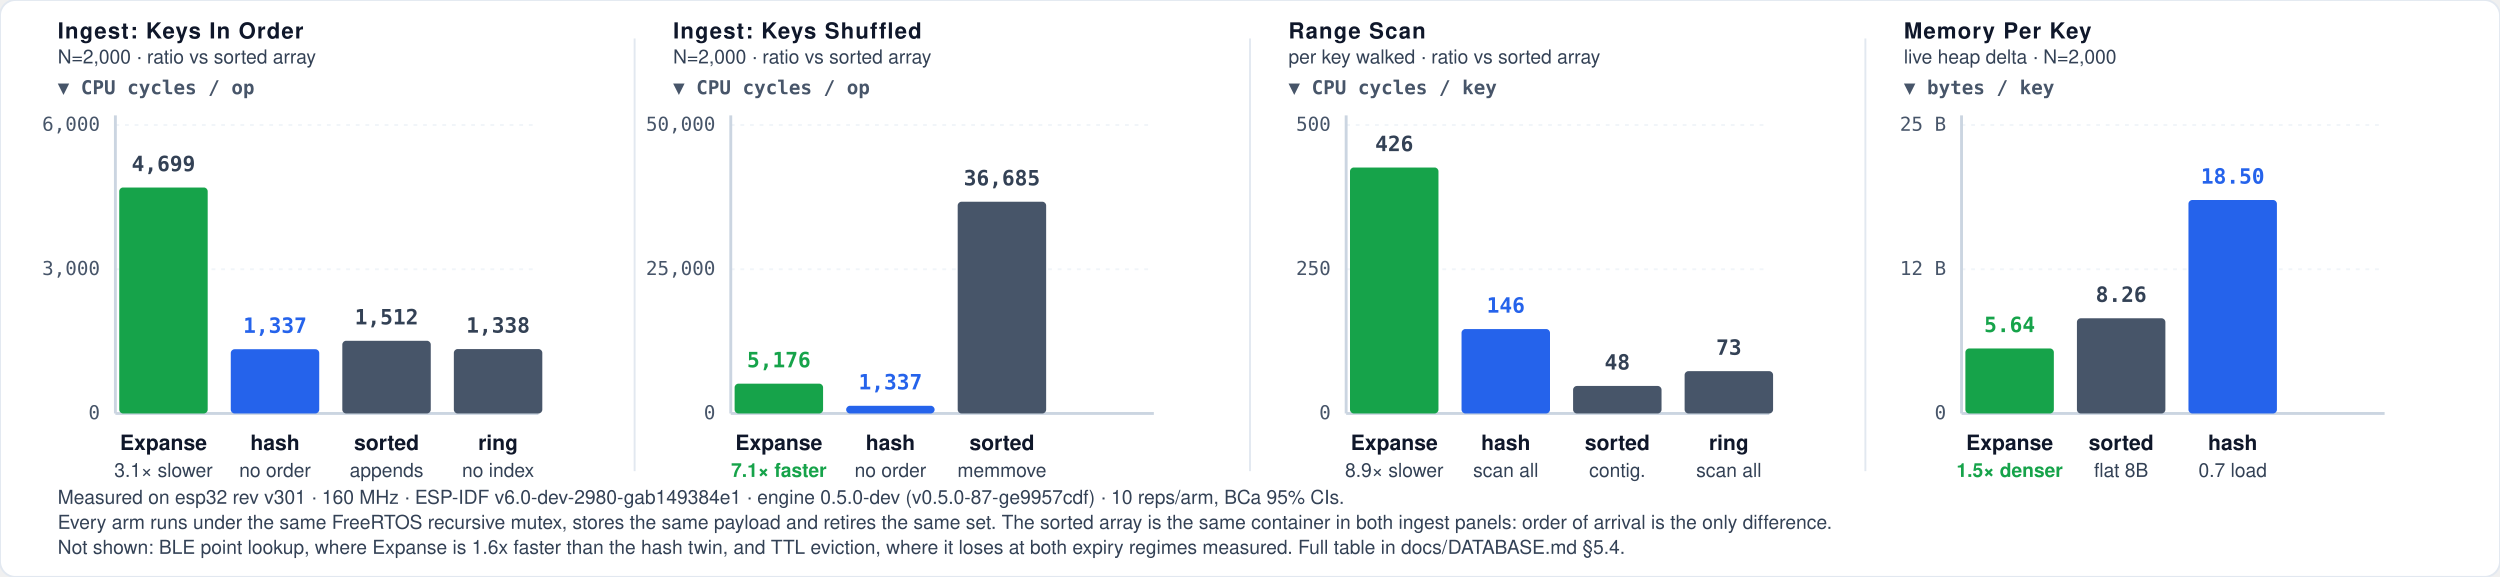
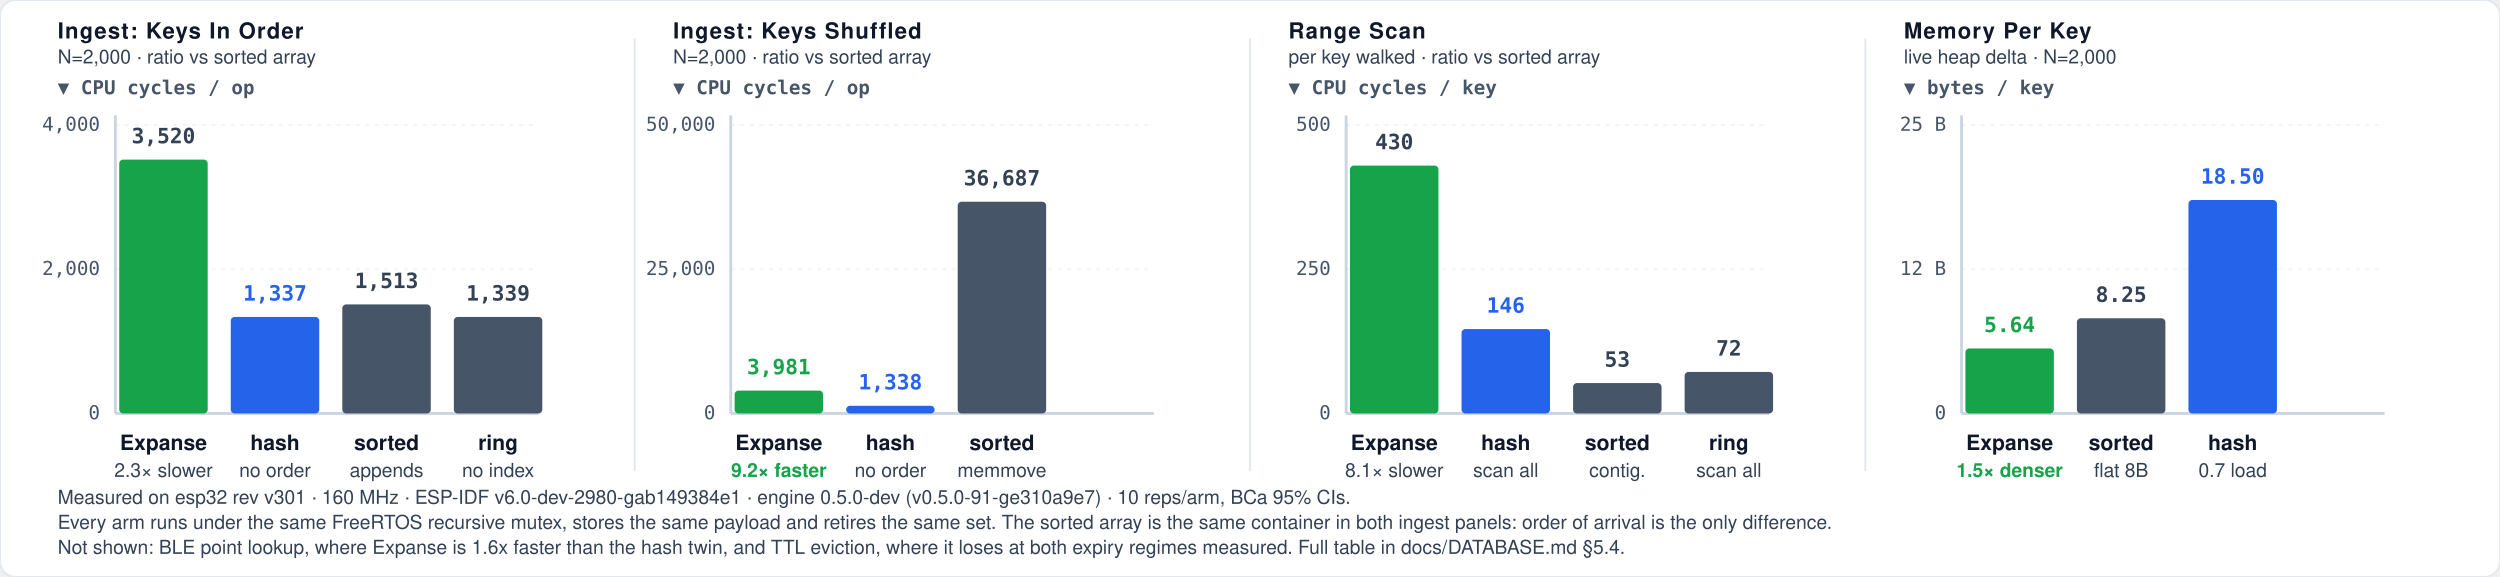
<svg xmlns="http://www.w3.org/2000/svg" viewBox="0 0 1300 300" width="100%" height="100%">
  <defs>
    <style>
      .bg { fill: #ffffff; }
      .border { stroke: #e2e8f0; stroke-width: 1px; fill: none; }
      .grid { stroke: #f1f5f9; stroke-width: 1px; stroke-dasharray: 2,3; }
      .axis { stroke: #cbd5e1; stroke-width: 1.5px; }
      .divider { stroke: #e2e8f0; stroke-width: 1px; }

      .t-chart-title { font-family: -apple-system, BlinkMacSystemFont, "Segoe UI", Helvetica, Arial, sans-serif; font-size: 11.5px; font-weight: 700; letter-spacing: 0.6px; fill: #0f172a; text-transform: uppercase; }
      .t-chart-sub { font-family: -apple-system, BlinkMacSystemFont, "Segoe UI", Helvetica, Arial, sans-serif; font-size: 10px; font-weight: 500; fill: #334155; }
      .t-unit-header { font-family: ui-monospace, SFMono-Regular, Menlo, monospace; font-size: 10px; font-weight: 600; fill: #475569; }
      .t-axis-label { font-family: ui-monospace, SFMono-Regular, Menlo, monospace; font-size: 10px; font-weight: 500; fill: #475569; }
      .t-win { fill: #16a34a; font-weight: 600; }
      .t-bar-label { font-family: -apple-system, BlinkMacSystemFont, "Segoe UI", Helvetica, Arial, sans-serif; font-size: 11px; font-weight: 700; fill: #0f172a; }

      .t-val-accent { font-family: ui-monospace, SFMono-Regular, Menlo, monospace; font-size: 11px; font-weight: 700; fill: #16a34a; text-anchor: middle; }
      .t-val-muted { font-family: ui-monospace, SFMono-Regular, Menlo, monospace; font-size: 11px; font-weight: 600; fill: #334155; text-anchor: middle; }
      .t-val-blue { font-family: ui-monospace, SFMono-Regular, Menlo, monospace; font-size: 11px; font-weight: 600; fill: #2563eb; text-anchor: middle; }

      .b-expanse { fill: #16a34a; }
      .b-hashmap { fill: #2563eb; }
      .b-stdmap { fill: #475569; }

      @media (prefers-color-scheme: dark) {
        :root:not([data-theme="light"]) .bg { fill: #0b1220; }
        :root:not([data-theme="light"]) .border { stroke: #1e293b; }
        :root:not([data-theme="light"]) .grid { stroke: #16233b; }
        :root:not([data-theme="light"]) .axis { stroke: #334155; }
        :root:not([data-theme="light"]) .divider { stroke: #1e293b; }
        :root:not([data-theme="light"]) .t-chart-title { fill: #e2e8f0; }
        :root:not([data-theme="light"]) .t-chart-sub { fill: #94a3b8; }
        :root:not([data-theme="light"]) .t-unit-header, :root:not([data-theme="light"]) .t-axis-label { fill: #64748b; }
        :root:not([data-theme="light"]) .t-bar-label { fill: #e2e8f0; }
        :root:not([data-theme="light"]) .t-val-muted { fill: #94a3b8; }
        :root:not([data-theme="light"]) .t-win { fill: #4ade80; }
        :root:not([data-theme="light"]) .t-val-accent { fill: #4ade80; }
        :root:not([data-theme="light"]) .t-val-blue { fill: #60a5fa; }
        :root:not([data-theme="light"]) .b-expanse { fill: #22c55e; }
        :root:not([data-theme="light"]) .b-hashmap { fill: #3b82f6; }
        :root:not([data-theme="light"]) .b-stdmap { fill: #475569; }
      }
      [data-theme="dark"] .bg, :root[data-theme="dark"] .bg { fill: #0b1220; }
      [data-theme="dark"] .border, :root[data-theme="dark"] .border { stroke: #1e293b; }
      [data-theme="dark"] .grid, :root[data-theme="dark"] .grid { stroke: #16233b; }
      [data-theme="dark"] .axis, :root[data-theme="dark"] .axis { stroke: #334155; }
      [data-theme="dark"] .divider, :root[data-theme="dark"] .divider { stroke: #1e293b; }
      [data-theme="dark"] .t-chart-title, :root[data-theme="dark"] .t-chart-title { fill: #e2e8f0; }
      [data-theme="dark"] .t-chart-sub, :root[data-theme="dark"] .t-chart-sub { fill: #94a3b8; }
      [data-theme="dark"] .t-unit-header, :root[data-theme="dark"] .t-unit-header { fill: #64748b; }
      [data-theme="dark"] .t-axis-label, :root[data-theme="dark"] .t-axis-label { fill: #64748b; }
      [data-theme="dark"] .t-bar-label, :root[data-theme="dark"] .t-bar-label { fill: #e2e8f0; }
      [data-theme="dark"] .t-val-muted, :root[data-theme="dark"] .t-val-muted { fill: #94a3b8; }
      [data-theme="dark"] .t-win, :root[data-theme="dark"] .t-win { fill: #4ade80; }
      [data-theme="dark"] .t-val-accent, :root[data-theme="dark"] .t-val-accent { fill: #4ade80; }
      [data-theme="dark"] .t-val-blue, :root[data-theme="dark"] .t-val-blue { fill: #60a5fa; }
      [data-theme="dark"] .b-expanse, :root[data-theme="dark"] .b-expanse { fill: #22c55e; }
      [data-theme="dark"] .b-hashmap, :root[data-theme="dark"] .b-hashmap { fill: #3b82f6; }
      [data-theme="dark"] .b-stdmap, :root[data-theme="dark"] .b-stdmap { fill: #475569; }
    </style>
  </defs>
  <rect width="100%" height="100%" class="bg" rx="8" />
  <rect width="100%" height="100%" class="border" rx="8" />
  <g transform="translate(30, 20)">
    <text x="0" y="0" class="t-chart-title">Ingest: Keys In Order</text>
    <text x="0" y="13" class="t-chart-sub">N=2,000 · ratio vs sorted array</text>
    <text x="0" y="29" class="t-unit-header">▼ CPU cycles / op</text>
    <line x1="30" y1="45" x2="250" y2="45" class="grid" />
-     <text x="22" y="48" class="t-axis-label" text-anchor="end">6,000</text>
+     <text x="22" y="48" class="t-axis-label" text-anchor="end">4,000</text>
    <line x1="30" y1="120" x2="250" y2="120" class="grid" />
-     <text x="22" y="123" class="t-axis-label" text-anchor="end">3,000</text>
+     <text x="22" y="123" class="t-axis-label" text-anchor="end">2,000</text>
    <line x1="30" y1="195" x2="250" y2="195" class="axis" />
    <text x="22" y="198" class="t-axis-label" text-anchor="end">0</text>
    <line x1="30" y1="40" x2="30" y2="195" class="axis" />
-     <rect x="32" y="77.5" width="46" height="117.5" class="b-expanse" rx="2" />
-     <text x="55" y="69.0" class="t-val-muted">4,699</text>
+     <rect x="32" y="63.0" width="46" height="132.0" class="b-expanse" rx="2" />
+     <text x="55" y="54.5" class="t-val-muted">3,520</text>
    <text x="55" y="214" class="t-bar-label" text-anchor="middle">Expanse</text>
-     <text x="55" y="228" class="t-chart-sub" text-anchor="middle">3.1× slower</text>
-     <rect x="90" y="161.6" width="46" height="33.4" class="b-hashmap" rx="2" />
-     <text x="113" y="153.1" class="t-val-blue">1,337</text>
+     <text x="55" y="228" class="t-chart-sub" text-anchor="middle">2.3× slower</text>
+     <rect x="90" y="144.8" width="46" height="50.2" class="b-hashmap" rx="2" />
+     <text x="113" y="136.3" class="t-val-blue">1,337</text>
    <text x="113" y="214" class="t-bar-label" text-anchor="middle">hash</text>
    <text x="113" y="228" class="t-chart-sub" text-anchor="middle">no order</text>
-     <rect x="148" y="157.2" width="46" height="37.8" class="b-stdmap" rx="2" />
-     <text x="171" y="148.7" class="t-val-muted">1,512</text>
+     <rect x="148" y="138.3" width="46" height="56.7" class="b-stdmap" rx="2" />
+     <text x="171" y="129.8" class="t-val-muted">1,513</text>
    <text x="171" y="214" class="t-bar-label" text-anchor="middle">sorted</text>
    <text x="171" y="228" class="t-chart-sub" text-anchor="middle">appends</text>
-     <rect x="206" y="161.5" width="46" height="33.5" class="b-stdmap" rx="2" />
-     <text x="229" y="153.0" class="t-val-muted">1,338</text>
+     <rect x="206" y="144.8" width="46" height="50.2" class="b-stdmap" rx="2" />
+     <text x="229" y="136.3" class="t-val-muted">1,339</text>
    <text x="229" y="214" class="t-bar-label" text-anchor="middle">ring</text>
    <text x="229" y="228" class="t-chart-sub" text-anchor="middle">no index</text>
  </g>
  <line x1="330" y1="20" x2="330" y2="245" class="divider" />
  <g transform="translate(350, 20)">
    <text x="0" y="0" class="t-chart-title">Ingest: Keys Shuffled</text>
    <text x="0" y="13" class="t-chart-sub">N=2,000 · ratio vs sorted array</text>
    <text x="0" y="29" class="t-unit-header">▼ CPU cycles / op</text>
    <line x1="30" y1="45" x2="250" y2="45" class="grid" />
    <text x="22" y="48" class="t-axis-label" text-anchor="end">50,000</text>
    <line x1="30" y1="120" x2="250" y2="120" class="grid" />
    <text x="22" y="123" class="t-axis-label" text-anchor="end">25,000</text>
    <line x1="30" y1="195" x2="250" y2="195" class="axis" />
    <text x="22" y="198" class="t-axis-label" text-anchor="end">0</text>
    <line x1="30" y1="40" x2="30" y2="195" class="axis" />
-     <rect x="32" y="179.5" width="46" height="15.5" class="b-expanse" rx="2" />
-     <text x="55" y="171.0" class="t-val-accent">5,176</text>
+     <rect x="32" y="183.1" width="46" height="11.9" class="b-expanse" rx="2" />
+     <text x="55" y="174.6" class="t-val-accent">3,981</text>
    <text x="55" y="214" class="t-bar-label" text-anchor="middle">Expanse</text>
-     <text x="55" y="228" class="t-chart-sub t-win" text-anchor="middle">7.1× faster</text>
+     <text x="55" y="228" class="t-chart-sub t-win" text-anchor="middle">9.2× faster</text>
    <rect x="90" y="191.0" width="46" height="4.0" class="b-hashmap" rx="2" />
-     <text x="113" y="182.5" class="t-val-blue">1,337</text>
+     <text x="113" y="182.5" class="t-val-blue">1,338</text>
    <text x="113" y="214" class="t-bar-label" text-anchor="middle">hash</text>
    <text x="113" y="228" class="t-chart-sub" text-anchor="middle">no order</text>
    <rect x="148" y="84.9" width="46" height="110.1" class="b-stdmap" rx="2" />
-     <text x="171" y="76.4" class="t-val-muted">36,685</text>
+     <text x="171" y="76.4" class="t-val-muted">36,687</text>
    <text x="171" y="214" class="t-bar-label" text-anchor="middle">sorted</text>
    <text x="171" y="228" class="t-chart-sub" text-anchor="middle">memmove</text>
  </g>
  <line x1="650" y1="20" x2="650" y2="245" class="divider" />
  <g transform="translate(670, 20)">
    <text x="0" y="0" class="t-chart-title">Range Scan</text>
    <text x="0" y="13" class="t-chart-sub">per key walked · ratio vs sorted array</text>
    <text x="0" y="29" class="t-unit-header">▼ CPU cycles / key</text>
    <line x1="30" y1="45" x2="250" y2="45" class="grid" />
    <text x="22" y="48" class="t-axis-label" text-anchor="end">500</text>
    <line x1="30" y1="120" x2="250" y2="120" class="grid" />
    <text x="22" y="123" class="t-axis-label" text-anchor="end">250</text>
    <line x1="30" y1="195" x2="250" y2="195" class="axis" />
    <text x="22" y="198" class="t-axis-label" text-anchor="end">0</text>
    <line x1="30" y1="40" x2="30" y2="195" class="axis" />
-     <rect x="32" y="67.1" width="46" height="127.9" class="b-expanse" rx="2" />
-     <text x="55" y="58.6" class="t-val-muted">426</text>
+     <rect x="32" y="66.1" width="46" height="128.9" class="b-expanse" rx="2" />
+     <text x="55" y="57.6" class="t-val-muted">430</text>
    <text x="55" y="214" class="t-bar-label" text-anchor="middle">Expanse</text>
-     <text x="55" y="228" class="t-chart-sub" text-anchor="middle">8.9× slower</text>
+     <text x="55" y="228" class="t-chart-sub" text-anchor="middle">8.1× slower</text>
    <rect x="90" y="151.1" width="46" height="43.9" class="b-hashmap" rx="2" />
    <text x="113" y="142.6" class="t-val-blue">146</text>
    <text x="113" y="214" class="t-bar-label" text-anchor="middle">hash</text>
    <text x="113" y="228" class="t-chart-sub" text-anchor="middle">scan all</text>
-     <rect x="148" y="180.7" width="46" height="14.3" class="b-stdmap" rx="2" />
-     <text x="171" y="172.2" class="t-val-muted">48</text>
+     <rect x="148" y="179.2" width="46" height="15.8" class="b-stdmap" rx="2" />
+     <text x="171" y="170.7" class="t-val-muted">53</text>
    <text x="171" y="214" class="t-bar-label" text-anchor="middle">sorted</text>
    <text x="171" y="228" class="t-chart-sub" text-anchor="middle">contig.</text>
-     <rect x="206" y="173.0" width="46" height="22.0" class="b-stdmap" rx="2" />
-     <text x="229" y="164.5" class="t-val-muted">73</text>
+     <rect x="206" y="173.4" width="46" height="21.6" class="b-stdmap" rx="2" />
+     <text x="229" y="164.9" class="t-val-muted">72</text>
    <text x="229" y="214" class="t-bar-label" text-anchor="middle">ring</text>
    <text x="229" y="228" class="t-chart-sub" text-anchor="middle">scan all</text>
  </g>
  <line x1="970" y1="20" x2="970" y2="245" class="divider" />
  <g transform="translate(990, 20)">
    <text x="0" y="0" class="t-chart-title">Memory Per Key</text>
    <text x="0" y="13" class="t-chart-sub">live heap delta · N=2,000</text>
    <text x="0" y="29" class="t-unit-header">▼ bytes / key</text>
    <line x1="30" y1="45" x2="250" y2="45" class="grid" />
    <text x="22" y="48" class="t-axis-label" text-anchor="end">25 B</text>
    <line x1="30" y1="120" x2="250" y2="120" class="grid" />
    <text x="22" y="123" class="t-axis-label" text-anchor="end">12 B</text>
    <line x1="30" y1="195" x2="250" y2="195" class="axis" />
    <text x="22" y="198" class="t-axis-label" text-anchor="end">0</text>
    <line x1="30" y1="40" x2="30" y2="195" class="axis" />
    <rect x="32" y="161.2" width="46" height="33.8" class="b-expanse" rx="2" />
    <text x="55" y="152.7" class="t-val-accent">5.64</text>
    <text x="55" y="214" class="t-bar-label" text-anchor="middle">Expanse</text>
    <text x="55" y="228" class="t-chart-sub t-win" text-anchor="middle">1.5× denser</text>
    <rect x="90" y="145.5" width="46" height="49.5" class="b-stdmap" rx="2" />
-     <text x="113" y="137.0" class="t-val-muted">8.26</text>
+     <text x="113" y="137.0" class="t-val-muted">8.25</text>
    <text x="113" y="214" class="t-bar-label" text-anchor="middle">sorted</text>
    <text x="113" y="228" class="t-chart-sub" text-anchor="middle">flat 8B</text>
    <rect x="148" y="84.0" width="46" height="111.0" class="b-hashmap" rx="2" />
    <text x="171" y="75.5" class="t-val-blue">18.50</text>
    <text x="171" y="214" class="t-bar-label" text-anchor="middle">hash</text>
    <text x="171" y="228" class="t-chart-sub" text-anchor="middle">0.7 load</text>
  </g>
-   <text x="30" y="262" class="t-chart-sub">Measured on esp32 rev v301 · 160 MHz · ESP-IDF v6.0-dev-2980-gab149384e1 · engine 0.5.0-dev (v0.5.0-87-ge9957cdf) · 10 reps/arm, BCa 95% CIs.</text>
+   <text x="30" y="262" class="t-chart-sub">Measured on esp32 rev v301 · 160 MHz · ESP-IDF v6.0-dev-2980-gab149384e1 · engine 0.5.0-dev (v0.5.0-91-ge310a9e7) · 10 reps/arm, BCa 95% CIs.</text>
  <text x="30" y="275" class="t-chart-sub">Every arm runs under the same FreeRTOS recursive mutex, stores the same payload and retires the same set. The sorted array is the same container in both ingest panels: order of arrival is the only difference.</text>
  <text x="30" y="288" class="t-chart-sub">Not shown: BLE point lookup, where Expanse is 1.6x faster than the hash twin, and TTL eviction, where it loses at both expiry regimes measured. Full table in docs/DATABASE.md §5.4.</text>
</svg>
